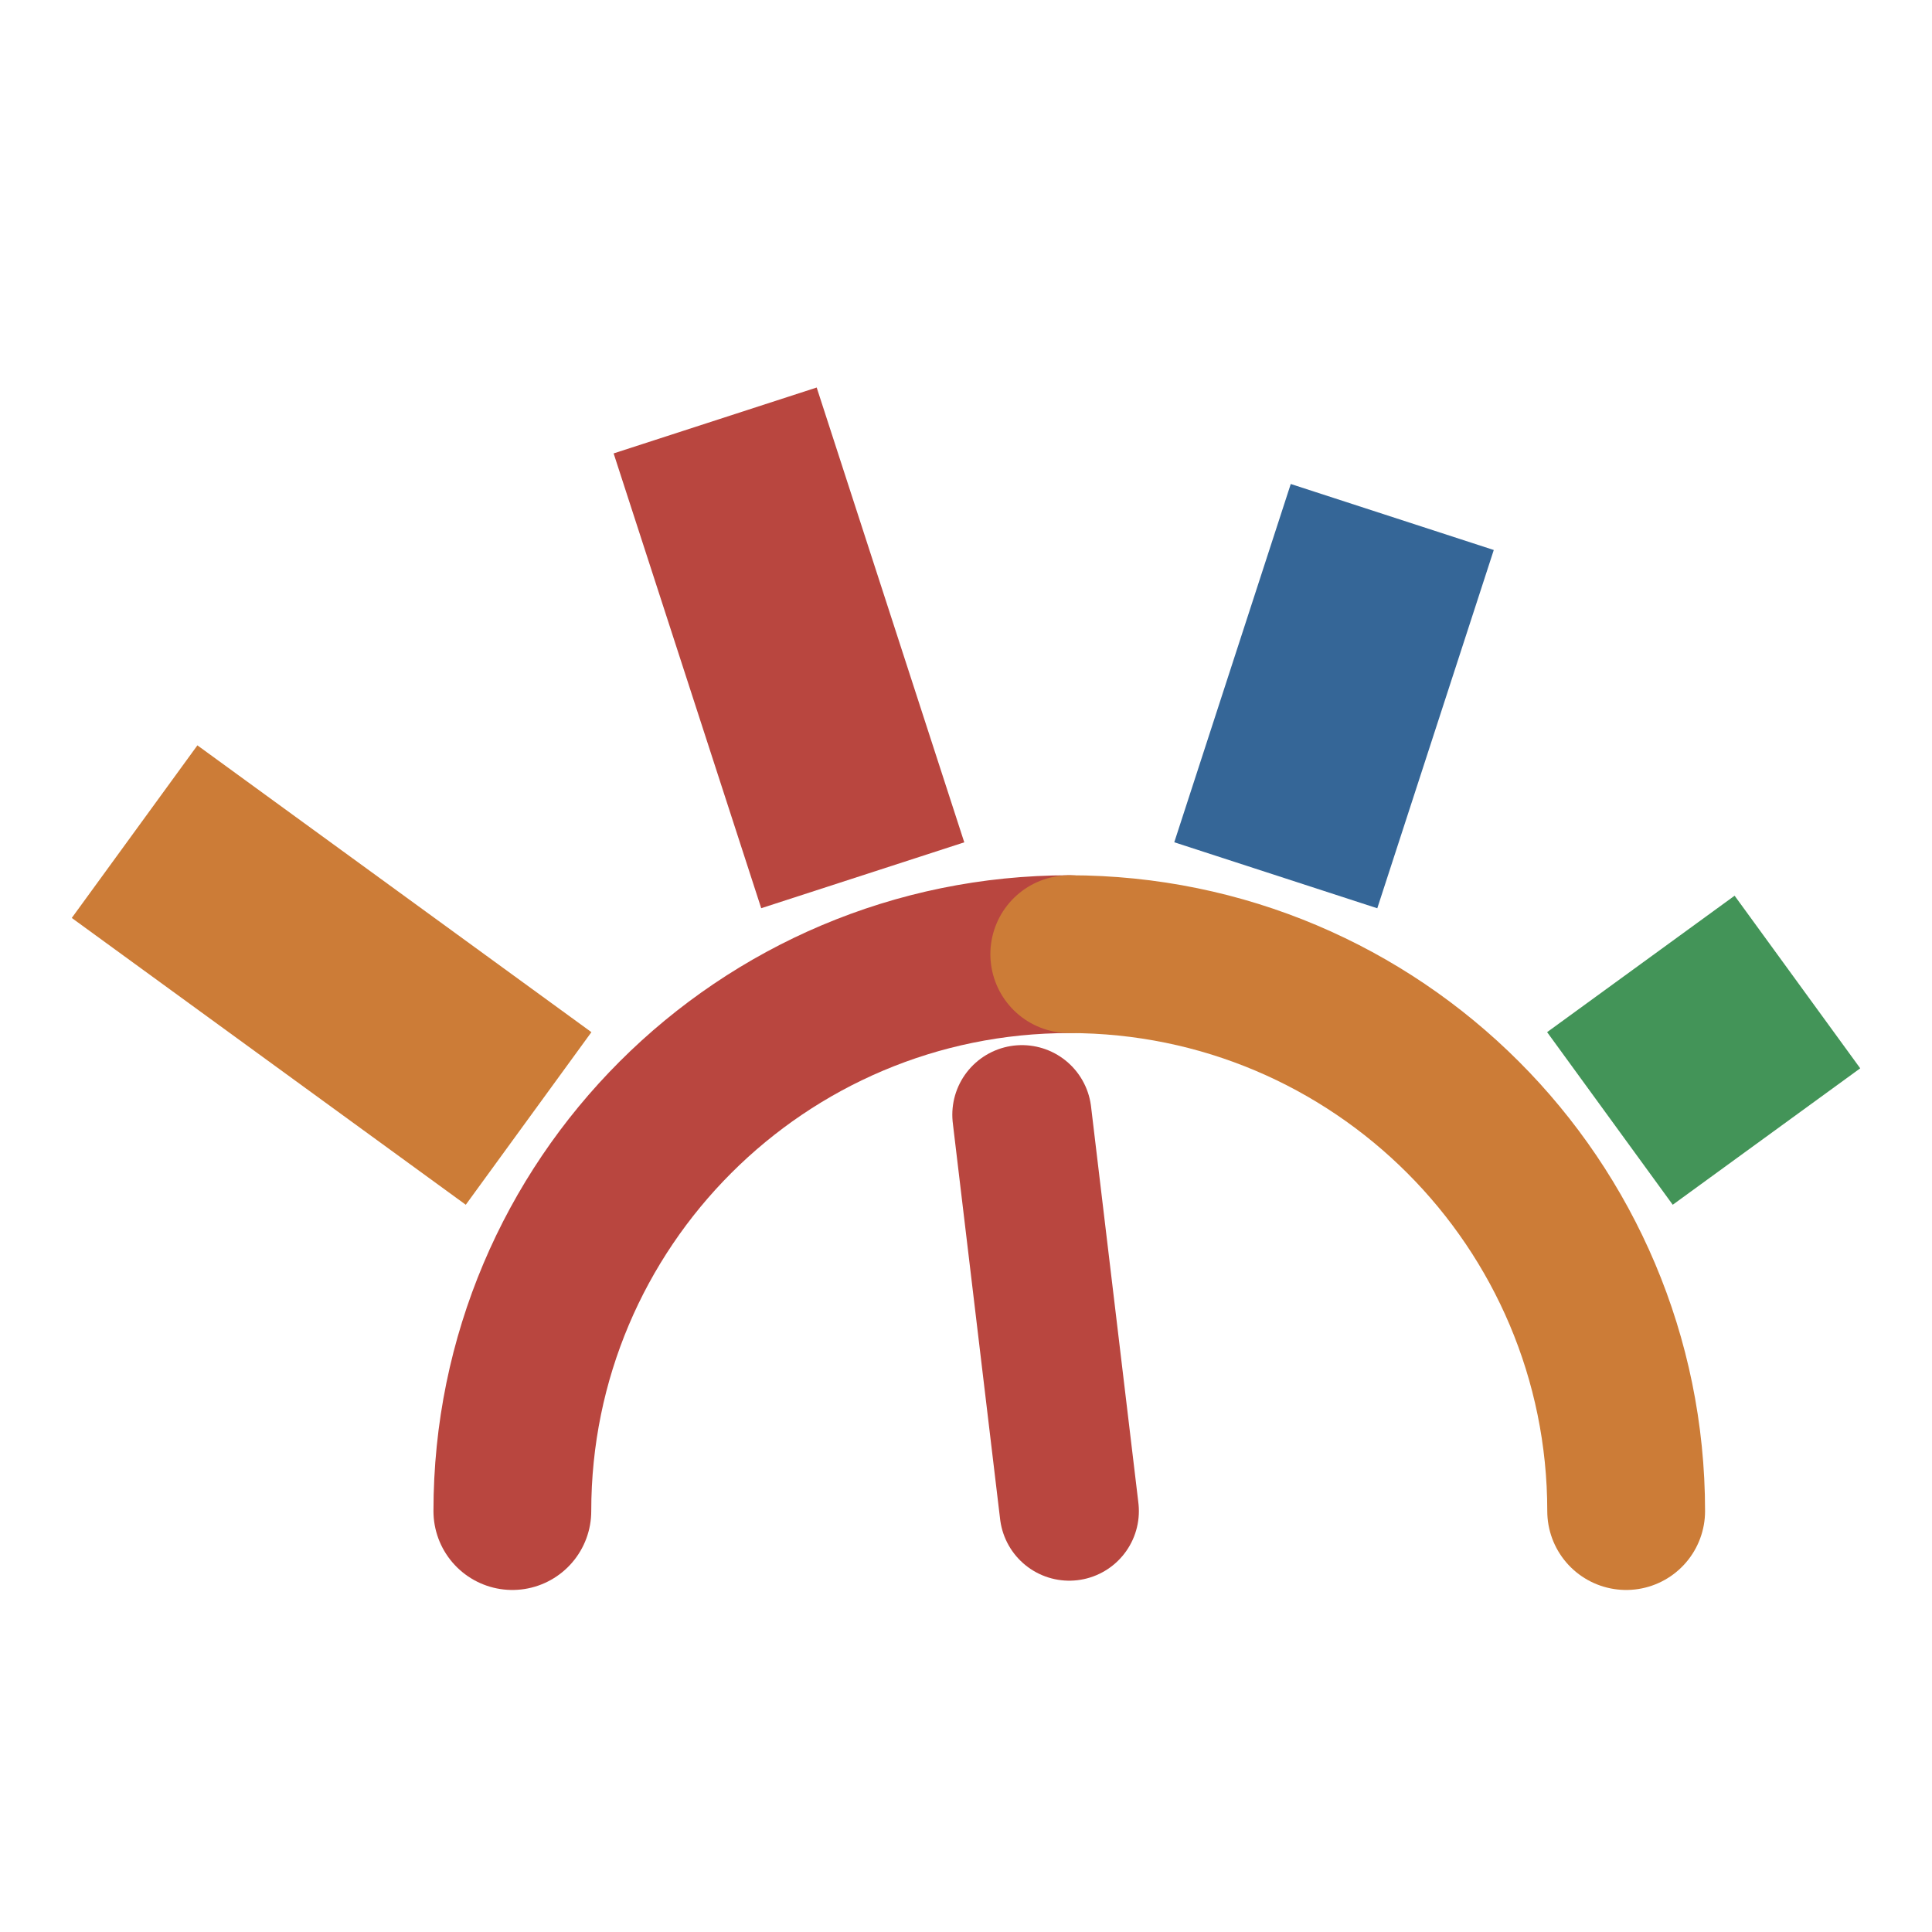
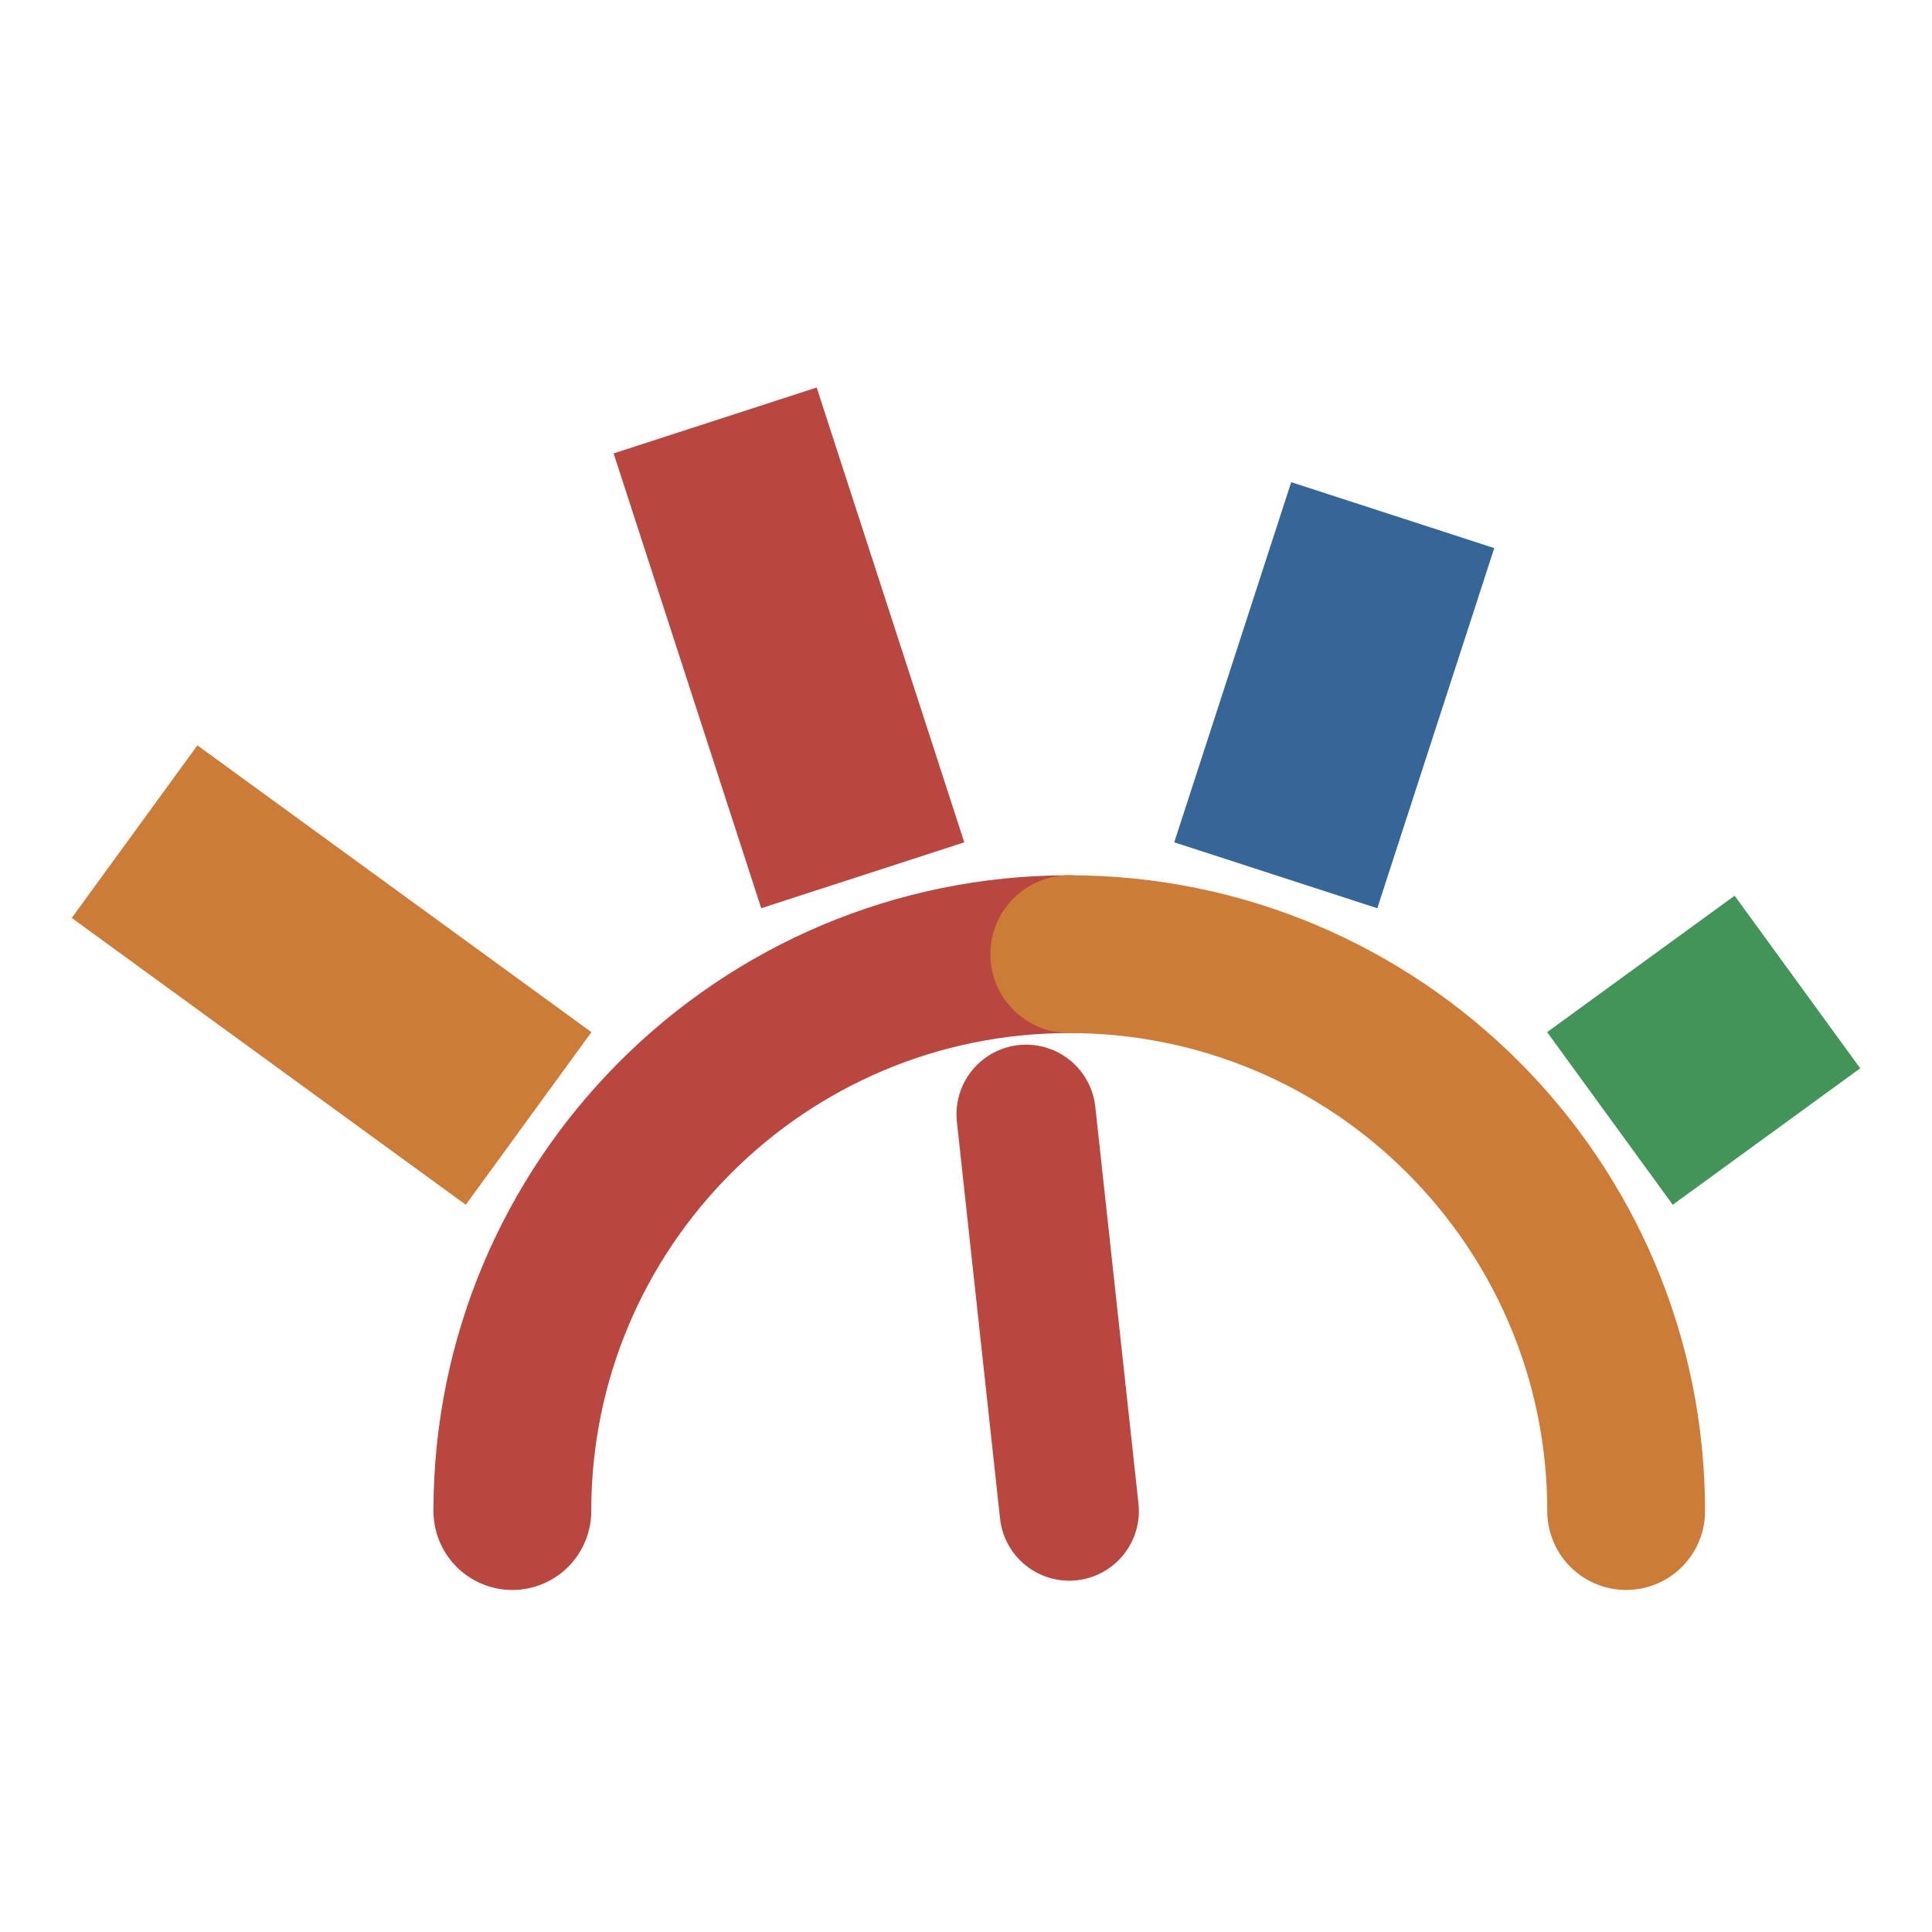
<svg xmlns="http://www.w3.org/2000/svg" viewBox="-1.04 -8.06 41.63 41.63">
  <path d="M 10 24.5 A 12 12 0 0 1 22 12.5" fill="none" stroke="#b9463f" stroke-width="3.4" stroke-linecap="round" />
  <path d="M 22 12.5 A 12 12 0 0 1 34 24.5" fill="none" stroke="#cc7c37" stroke-width="3.4" stroke-linecap="round" />
  <line x1="10.35" y1="16.04" x2="1.86" y2="9.86" stroke="#cc7c37" stroke-width="4.6" stroke-linecap="butt" />
  <line x1="17.55" y1="10.8" x2="14.37" y2="1" stroke="#b9463f" stroke-width="4.6" stroke-linecap="butt" />
-   <line x1="26.45" y1="10.8" x2="28.96" y2="3.08" stroke="#356697" stroke-width="4.6" stroke-linecap="butt" />
+   <line x1="26.45" y1="10.8" x2="28.97" y2="3.04" stroke="#356697" stroke-width="4.6" stroke-linecap="butt" />
  <line x1="33.65" y1="16.04" x2="37.69" y2="13.1" stroke="#439458" stroke-width="4.6" stroke-linecap="butt" />
-   <line x1="22" y1="24.5" x2="20.98" y2="15.96" stroke="#b9463f" stroke-width="3" stroke-linecap="round" />
+   <line x1="22" y1="24.5" x2="21.07" y2="15.95" stroke="#b9463f" stroke-width="3" stroke-linecap="round" />
</svg>
